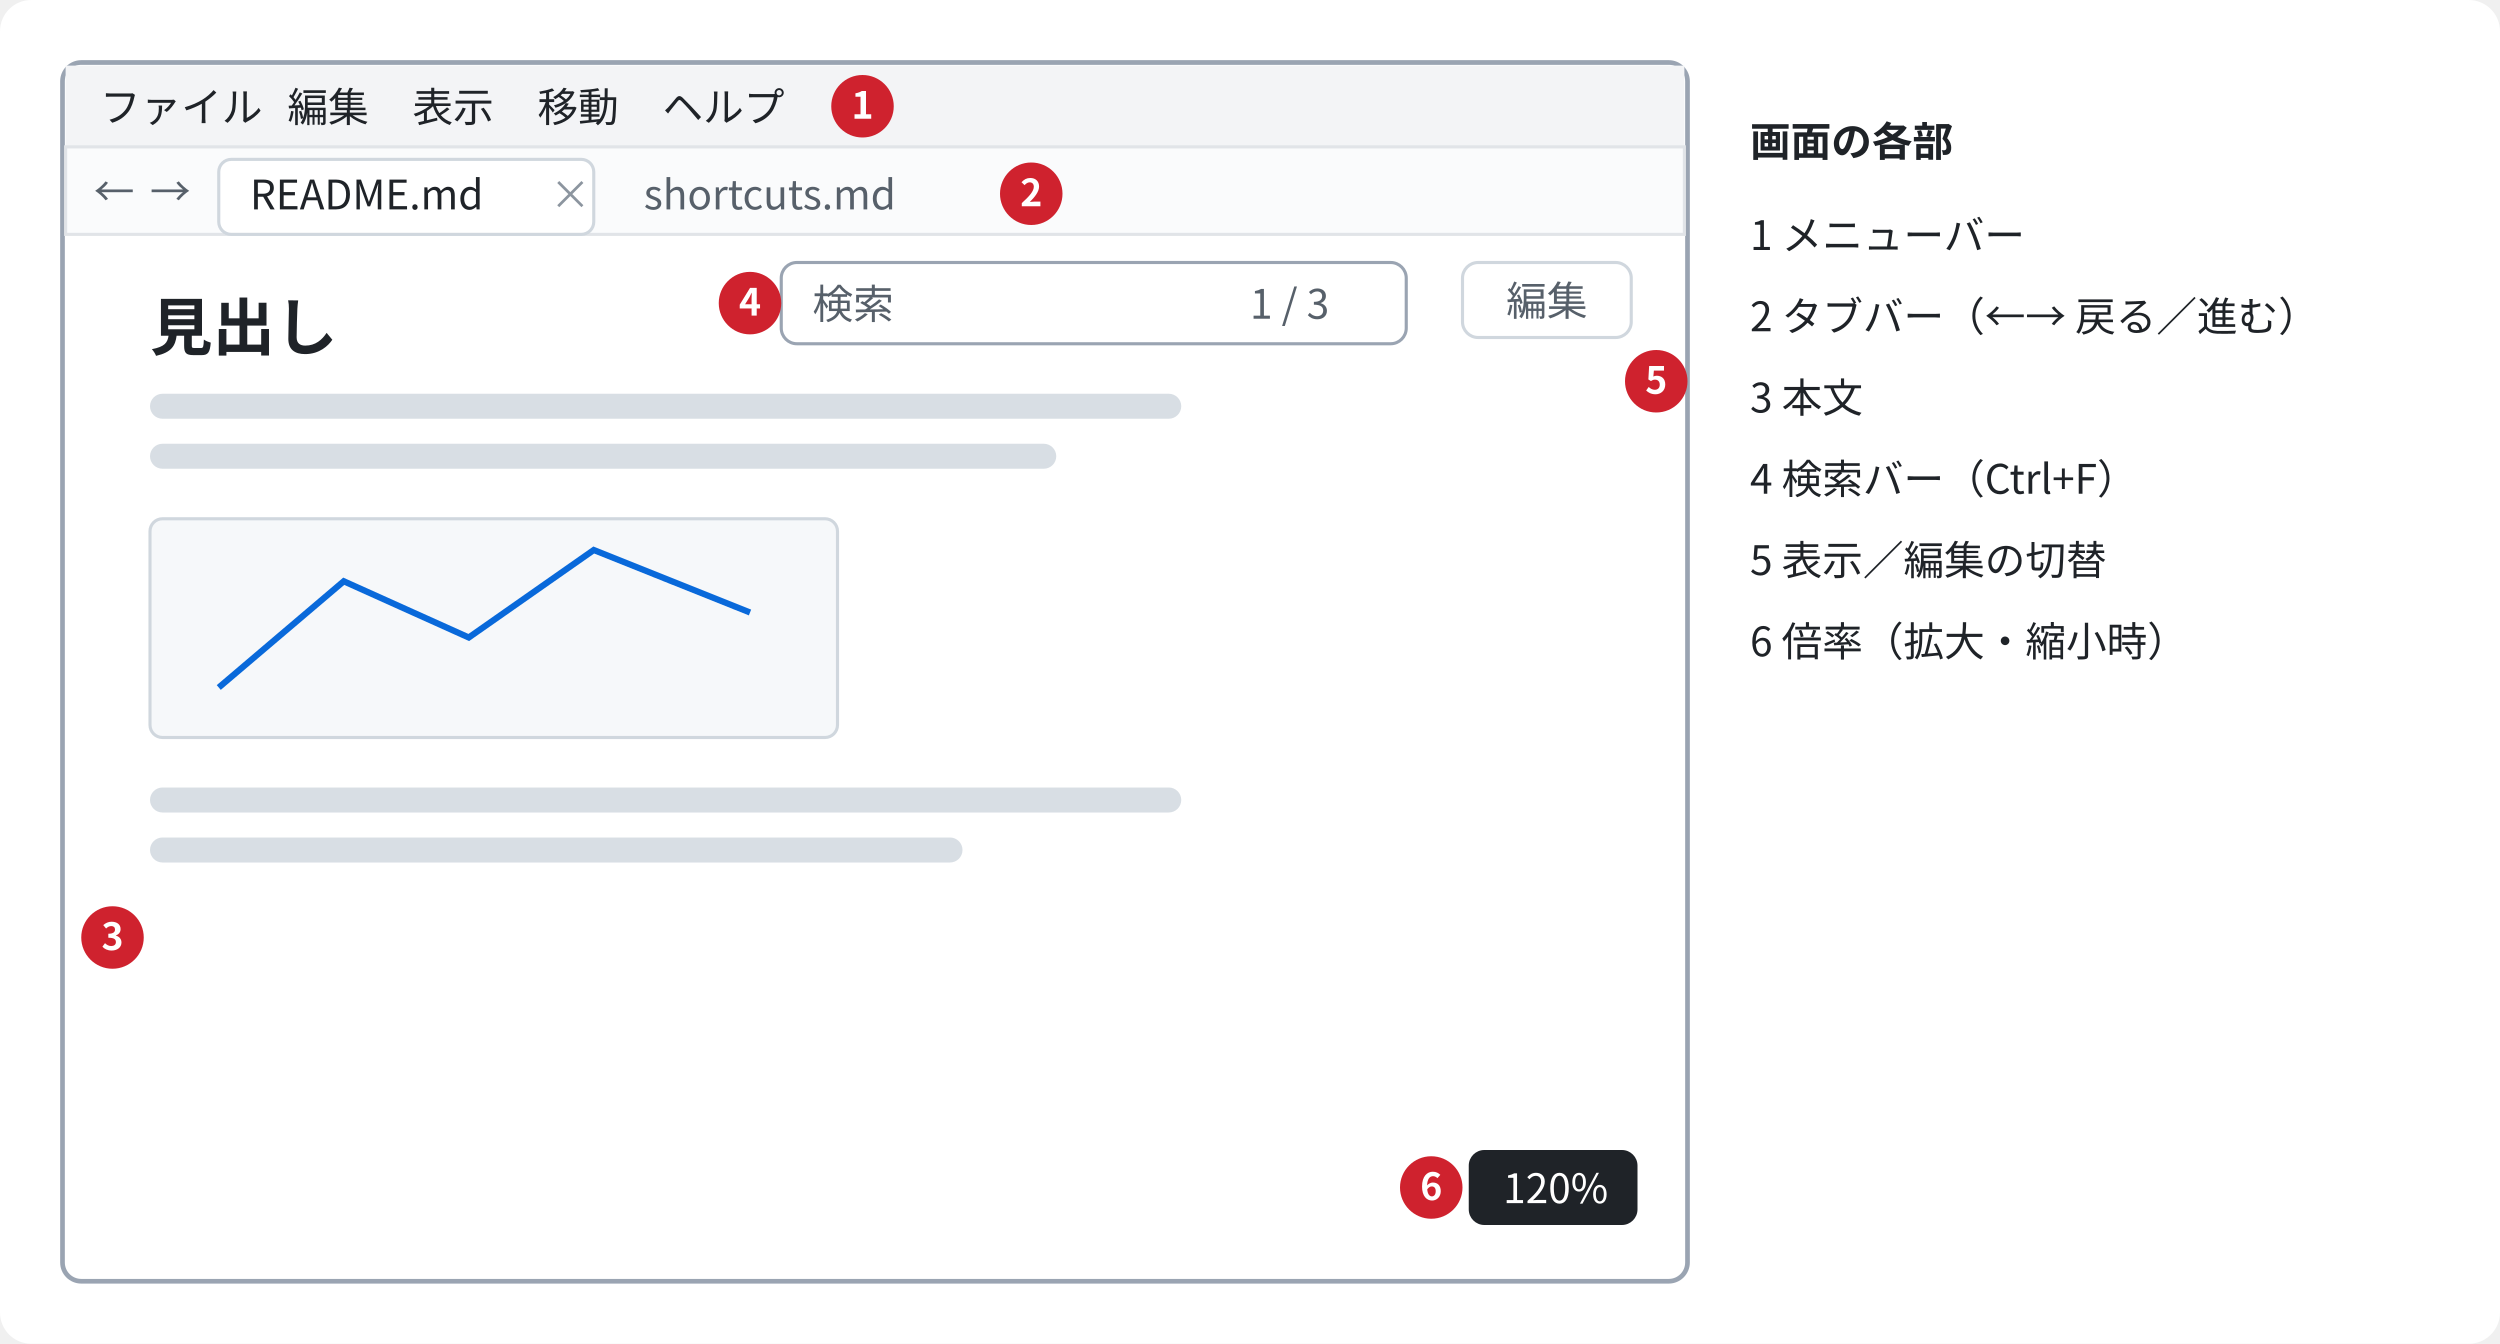
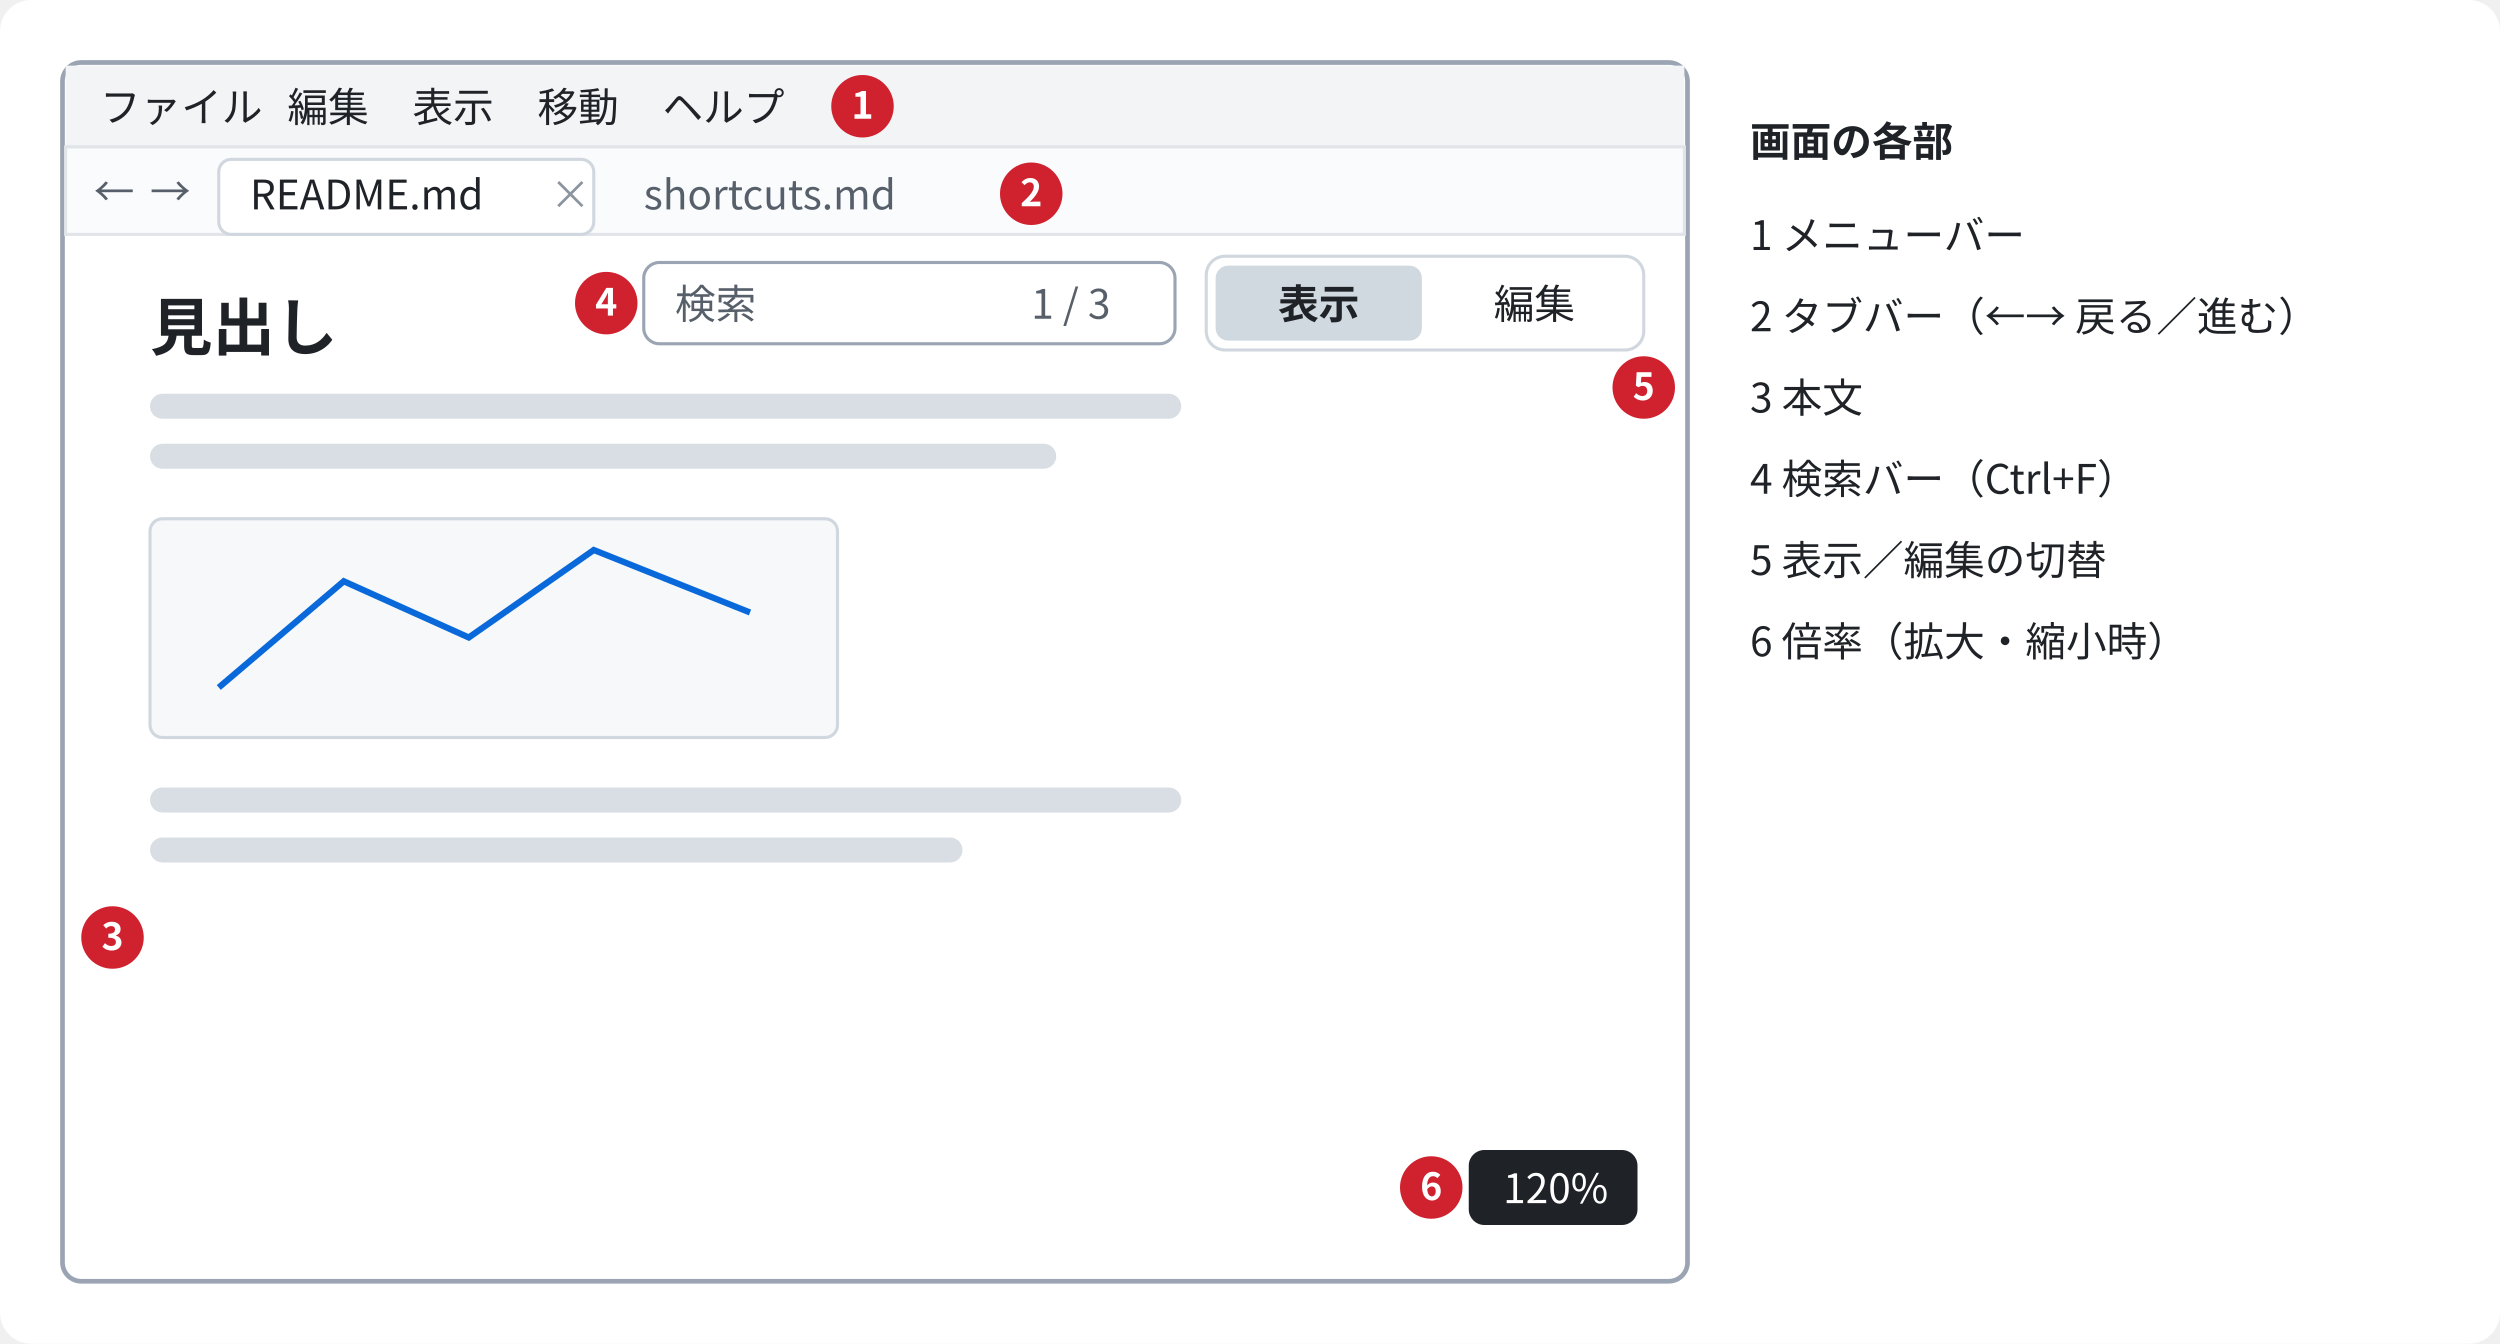
<svg xmlns="http://www.w3.org/2000/svg" width="800" height="430" viewBox="0 0 800 430" font-family="'Noto Sans JP', 'Noto Sans CJK JP', 'Yu Gothic UI', Meiryo, 'Hiragino Sans', sans-serif" font-size="13">
  <rect width="800" height="430" rx="10" fill="#ffffff" />
  <rect x="20" y="20" width="520" height="390" rx="6" fill="#ffffff" stroke="#9aa4b2" stroke-width="1.5" />
  <rect x="21" y="21" width="518" height="26" fill="#f3f4f6" />
  <g fill="#1f2328">
    <text x="32" y="39">ファイル</text>
    <text x="92" y="39">編集</text>
    <text x="132" y="39">表示</text>
    <text x="172" y="39">移動</text>
    <text x="212" y="39">ヘルプ</text>
  </g>
  <rect x="21" y="47" width="518" height="28" fill="#fafbfc" stroke="#e1e4e8" />
  <text x="30" y="66" fill="#57606a">←</text>
  <text x="48" y="66" fill="#57606a">→</text>
  <rect x="70" y="51" width="120" height="24" rx="4" fill="#ffffff" stroke="#d0d7de" />
  <text x="80" y="67" fill="#1f2328">README.md</text>
  <text x="176" y="67" fill="#8c959f">×</text>
  <text x="206" y="67" fill="#57606a">shortcuts.md</text>
  <text x="48" y="112" fill="#1f2328" font-size="20" font-weight="bold">見出し</text>
  <rect x="48" y="126" width="330" height="8" rx="4" fill="#d8dee4" />
  <rect x="48" y="142" width="290" height="8" rx="4" fill="#d8dee4" />
  <rect x="48" y="166" width="220" height="70" rx="4" fill="#f6f8fa" stroke="#d0d7de" />
  <path d="M70 220 L110 186 L150 204 L190 176 L240 196" fill="none" stroke="#0969da" stroke-width="2" />
  <rect x="48" y="252" width="330" height="8" rx="4" fill="#d8dee4" />
  <rect x="48" y="268" width="260" height="8" rx="4" fill="#d8dee4" />
-   <rect x="250" y="84" width="200" height="26" rx="5" fill="#ffffff" stroke="#9aa4b2" />
-   <text x="260" y="102" fill="#57606a">検索</text>
-   <text x="400" y="102" fill="#57606a">1 / 3</text>
-   <rect x="468" y="84" width="54" height="24" rx="5" fill="#ffffff" stroke="#d0d7de" />
-   <text x="482" y="101" fill="#57606a">編集</text>
+   <rect x="206" y="84" width="170" height="26" rx="5" fill="#ffffff" stroke="#9aa4b2" />
+   <text x="216" y="102" fill="#57606a">検索</text>
+   <text x="330" y="102" fill="#57606a">1 / 3</text>
+   <rect x="386" y="82" width="140" height="30" rx="6" fill="#ffffff" stroke="#d0d7de" />
+   <rect x="389" y="85" width="66" height="24" rx="4" fill="#d1d9e0" />
+   <text x="422" y="102" fill="#1f2328" text-anchor="middle" font-weight="bold">表示</text>
+   <text x="491" y="102" fill="#1f2328" text-anchor="middle">編集</text>
  <rect x="470" y="368" width="54" height="24" rx="5" fill="#1f2328" />
  <text x="481" y="385" fill="#ffffff">120%</text>
  <g fill="#cf222e" font-weight="bold">
    <circle cx="276" cy="34" r="10" />
    <circle cx="330" cy="62" r="10" />
    <circle cx="36" cy="300" r="10" />
-     <circle cx="240" cy="97" r="10" />
-     <circle cx="530" cy="122" r="10" />
+     <circle cx="194" cy="97" r="10" />
+     <circle cx="526" cy="124" r="10" />
    <circle cx="458" cy="380" r="10" />
  </g>
  <g fill="#ffffff" font-size="12" font-weight="bold" text-anchor="middle">
    <text x="276" y="38">1</text>
    <text x="330" y="66">2</text>
    <text x="36" y="304">3</text>
-     <text x="240" y="101">4</text>
-     <text x="530" y="126">5</text>
+     <text x="194" y="101">4</text>
+     <text x="526" y="128">5</text>
    <text x="458" y="384">6</text>
  </g>
  <g fill="#1f2328">
    <text x="560" y="50" font-weight="bold">画面の各部</text>
    <text x="560" y="80">1  メニューバー</text>
    <text x="560" y="106">2  タブバー（←→ 戻る／進む）</text>
    <text x="560" y="132">3  本文</text>
    <text x="560" y="158">4  検索バー（Ctrl+F）</text>
    <text x="560" y="184">5  表示／編集の切替</text>
    <text x="560" y="210">6  倍率（拡大・縮小時）</text>
  </g>
</svg>
